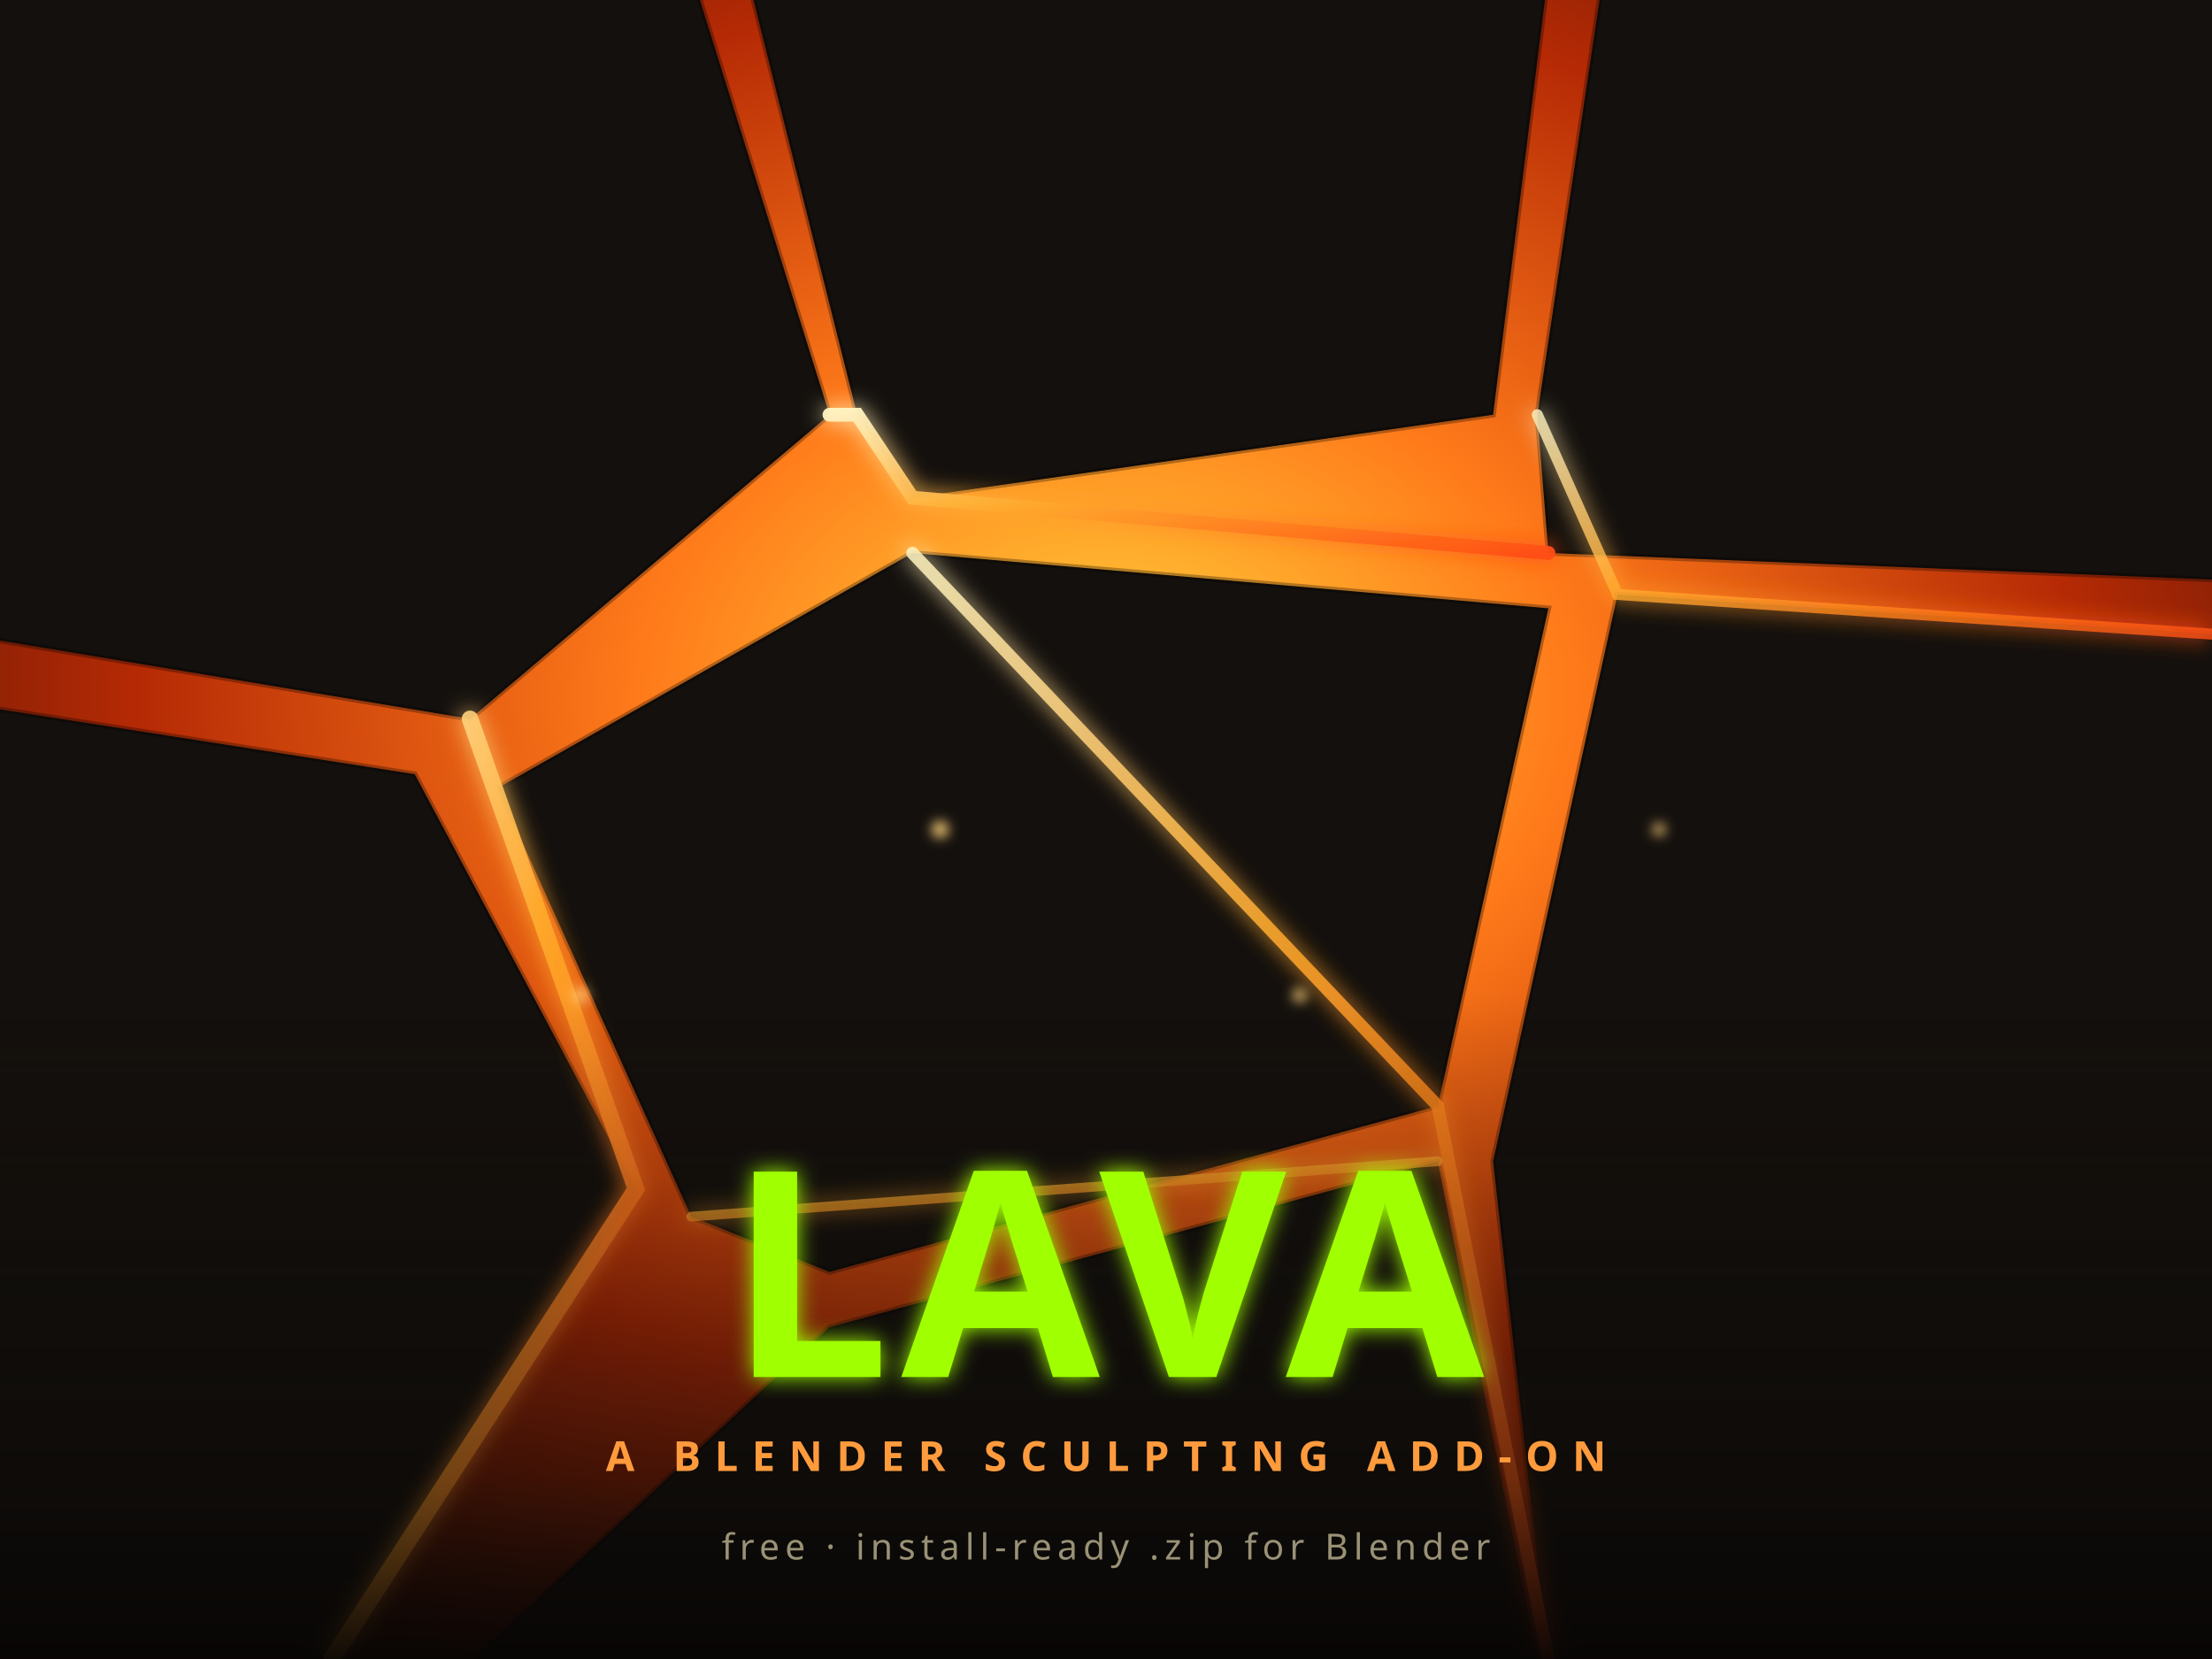
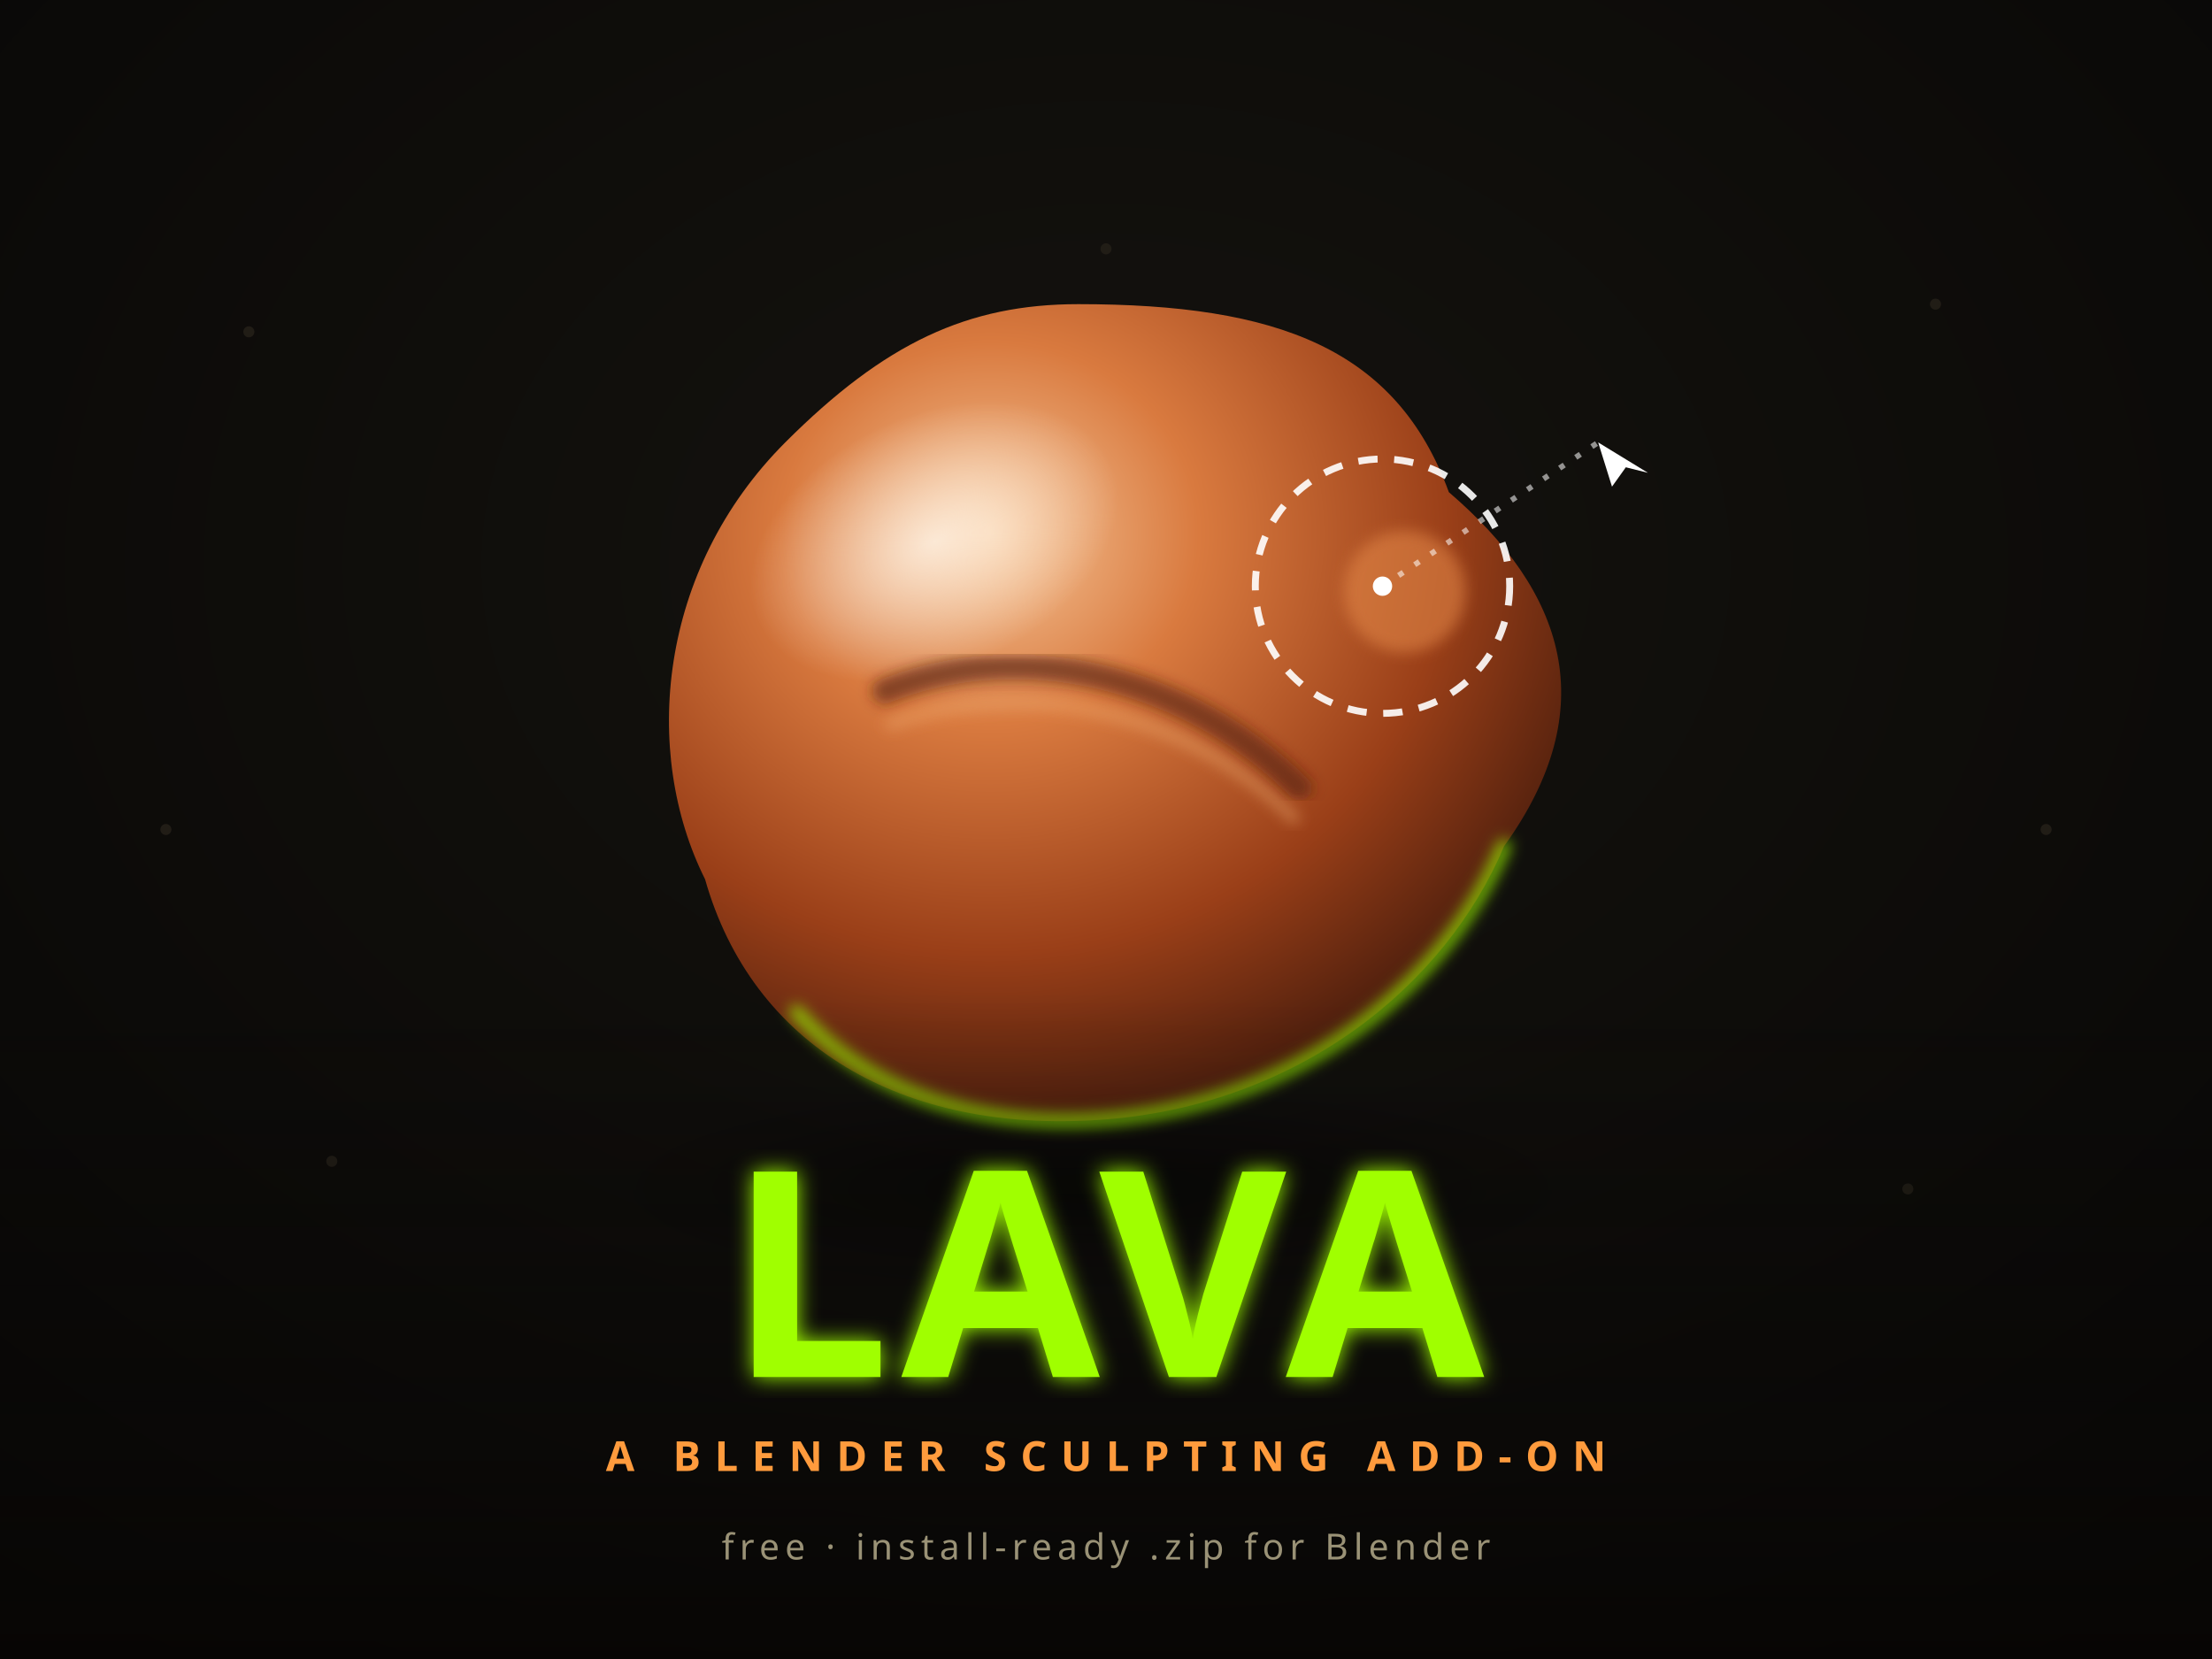
<svg xmlns="http://www.w3.org/2000/svg" viewBox="0 0 800 600" width="800" height="600" role="img" aria-label="Lava — Blender sculpting add-on">
  <defs>
-     <radialGradient id="heat" cx="50%" cy="42%" r="70%">
-       <stop offset="0%" stop-color="#ffd23a" />
-       <stop offset="30%" stop-color="#ff7a1a" />
-       <stop offset="62%" stop-color="#b52a05" />
-       <stop offset="100%" stop-color="#2a0b04" />
+     <radialGradient id="bg" cx="50%" cy="34%" r="80%">
+       <stop offset="0%" stop-color="#15130f" />
+       <stop offset="70%" stop-color="#0b0a08" />
+       <stop offset="100%" stop-color="#060505" />
    </radialGradient>
-     <linearGradient id="vein" x1="0" y1="0" x2="1" y2="1">
-       <stop offset="0%" stop-color="#fff4c2" />
-       <stop offset="45%" stop-color="#ffab2e" />
-       <stop offset="100%" stop-color="#ff4d12" />
-     </linearGradient>
+     <radialGradient id="clay" cx="36%" cy="28%" r="78%">
+       <stop offset="0%" stop-color="#f6c79a" />
+       <stop offset="30%" stop-color="#d97a3f" />
+       <stop offset="66%" stop-color="#9a3f18" />
+       <stop offset="100%" stop-color="#3a160a" />
+     </radialGradient>
+     <radialGradient id="sheen" cx="50%" cy="50%" r="50%">
+       <stop offset="0%" stop-color="#fff6ea" stop-opacity=".8" />
+       <stop offset="100%" stop-color="#fff6ea" stop-opacity="0" />
+     </radialGradient>
+     <radialGradient id="shadow" cx="50%" cy="50%" r="50%">
+       <stop offset="0%" stop-color="#000" stop-opacity=".55" />
+       <stop offset="100%" stop-color="#000" stop-opacity="0" />
+     </radialGradient>
    <linearGradient id="fade" x1="0" y1="0" x2="0" y2="1">
      <stop offset="0%" stop-color="#0a0806" stop-opacity="0" />
-       <stop offset="72%" stop-color="#0a0806" stop-opacity=".55" />
+       <stop offset="70%" stop-color="#0a0806" stop-opacity=".5" />
      <stop offset="100%" stop-color="#070504" stop-opacity=".96" />
    </linearGradient>
    <filter id="glow">
      <feGaussianBlur stdDeviation="4" result="b" />
      <feMerge>
        <feMergeNode in="b" />
        <feMergeNode in="SourceGraphic" />
      </feMerge>
    </filter>
    <filter id="soft">
-       <feGaussianBlur stdDeviation="2.2" />
+       <feGaussianBlur stdDeviation="6" />
+     </filter>
+     <filter id="soft2">
+       <feGaussianBlur stdDeviation="2.5" />
    </filter>
  </defs>
-   <rect width="800" height="600" fill="url(#heat)" />
-   <g fill="#14100d" stroke="#000" stroke-opacity=".3" stroke-width="2">
-     <path d="M-10 -10 L250 -10 L300 150 L170 260 L-10 230 Z" />
-     <path d="M270 -10 L560 -10 L540 150 L330 180 L310 150 Z" />
-     <path d="M580 -10 L810 -10 L810 210 L560 200 L556 150 Z" />
-     <path d="M-10 255 L150 280 L230 430 L120 600 L-10 600 Z" />
-     <path d="M180 285 L330 200 L560 220 L520 400 L300 460 L250 440 Z" />
-     <path d="M585 215 L810 230 L810 600 L560 600 L540 420 Z" />
-     <path d="M150 620 L300 480 L520 420 L560 620 Z" />
+   <rect width="800" height="600" fill="url(#bg)" />
+   <g fill="#211d16">
+     <circle cx="90" cy="120" r="2" />
+     <circle cx="700" cy="110" r="2" />
+     <circle cx="120" cy="420" r="2" />
+     <circle cx="690" cy="430" r="2" />
+     <circle cx="400" cy="90" r="2" />
+     <circle cx="60" cy="300" r="2" />
+     <circle cx="740" cy="300" r="2" />
  </g>
-   <g stroke="url(#vein)" fill="none" stroke-linecap="round" filter="url(#glow)">
-     <path d="M300 150 L310 150 L330 180 L560 200" stroke-width="5" opacity=".95" />
-     <path d="M170 260 L230 430 L120 600" stroke-width="6" opacity=".9" />
-     <path d="M330 200 L520 400 L560 600" stroke-width="4.5" opacity=".85" />
-     <path d="M556 150 L585 215 L810 230" stroke-width="4" opacity=".8" />
-     <path d="M250 440 L520 420" stroke-width="3.5" opacity=".7" />
-   </g>
-   <g fill="#ffd27a" filter="url(#soft)">
-     <circle cx="340" cy="300" r="3" />
-     <circle cx="470" cy="360" r="2.4" />
-     <circle cx="210" cy="360" r="2.6" />
-     <circle cx="600" cy="300" r="2.2" />
+   <ellipse cx="395" cy="430" rx="180" ry="36" fill="url(#shadow)" filter="url(#soft)" />
+   <path d="M390 110 C462 110 505 126 524 178 C566 214 580 256 544 306 C523 356 470 400 398 405            C326 410 272 378 255 318 C232 272 238 206 284 160 C320 124 350 110 390 110 Z" fill="url(#clay)" />
+   <ellipse cx="338" cy="196" rx="70" ry="46" fill="url(#sheen)" transform="rotate(-24 338 196)" />
+   <path d="M544 306 C523 356 470 400 398 405 C352 408 314 395 288 366" fill="none" stroke="#a0ff00" stroke-opacity=".7" stroke-width="5" stroke-linecap="round" filter="url(#soft2)" />
+   <path d="M320 250 C370 230 430 245 470 285" fill="none" stroke="#5c2410" stroke-opacity=".7" stroke-width="9" stroke-linecap="round" filter="url(#soft2)" />
+   <path d="M322 262 C372 244 430 258 468 296" fill="none" stroke="#f0a86a" stroke-opacity=".5" stroke-width="4" stroke-linecap="round" filter="url(#soft2)" />
+   <circle cx="508" cy="214" r="22" fill="#e68a4a" opacity=".55" filter="url(#soft2)" />
+   <g>
+     <circle cx="500" cy="212" r="46" fill="none" stroke="#ffffff" stroke-opacity=".9" stroke-width="2.5" stroke-dasharray="7 6" />
+     <circle cx="500" cy="212" r="3.5" fill="#fff" />
+     <path d="M500 212 l78 -52" stroke="#fff" stroke-opacity=".55" stroke-width="2" stroke-dasharray="2 5" />
+     <g transform="translate(578 160)" fill="#fff">
+       <path d="M0 0 l5 16 l5 -7 l8 2 z" />
+     </g>
  </g>
  <rect y="360" width="800" height="240" fill="url(#fade)" />
  <g text-anchor="middle" font-family="'Arial Black',Impact,sans-serif">
    <text x="400" y="498" font-size="104" font-weight="900" letter-spacing="4" fill="#a0ff00" filter="url(#glow)">LAVA</text>
    <text x="400" y="532" font-size="15" font-weight="700" letter-spacing="5" fill="#ff9b3d">A BLENDER SCULPTING ADD-ON</text>
    <text x="400" y="564" font-size="13" letter-spacing="2" fill="#9a9276">free · install-ready .zip for Blender</text>
  </g>
</svg>
